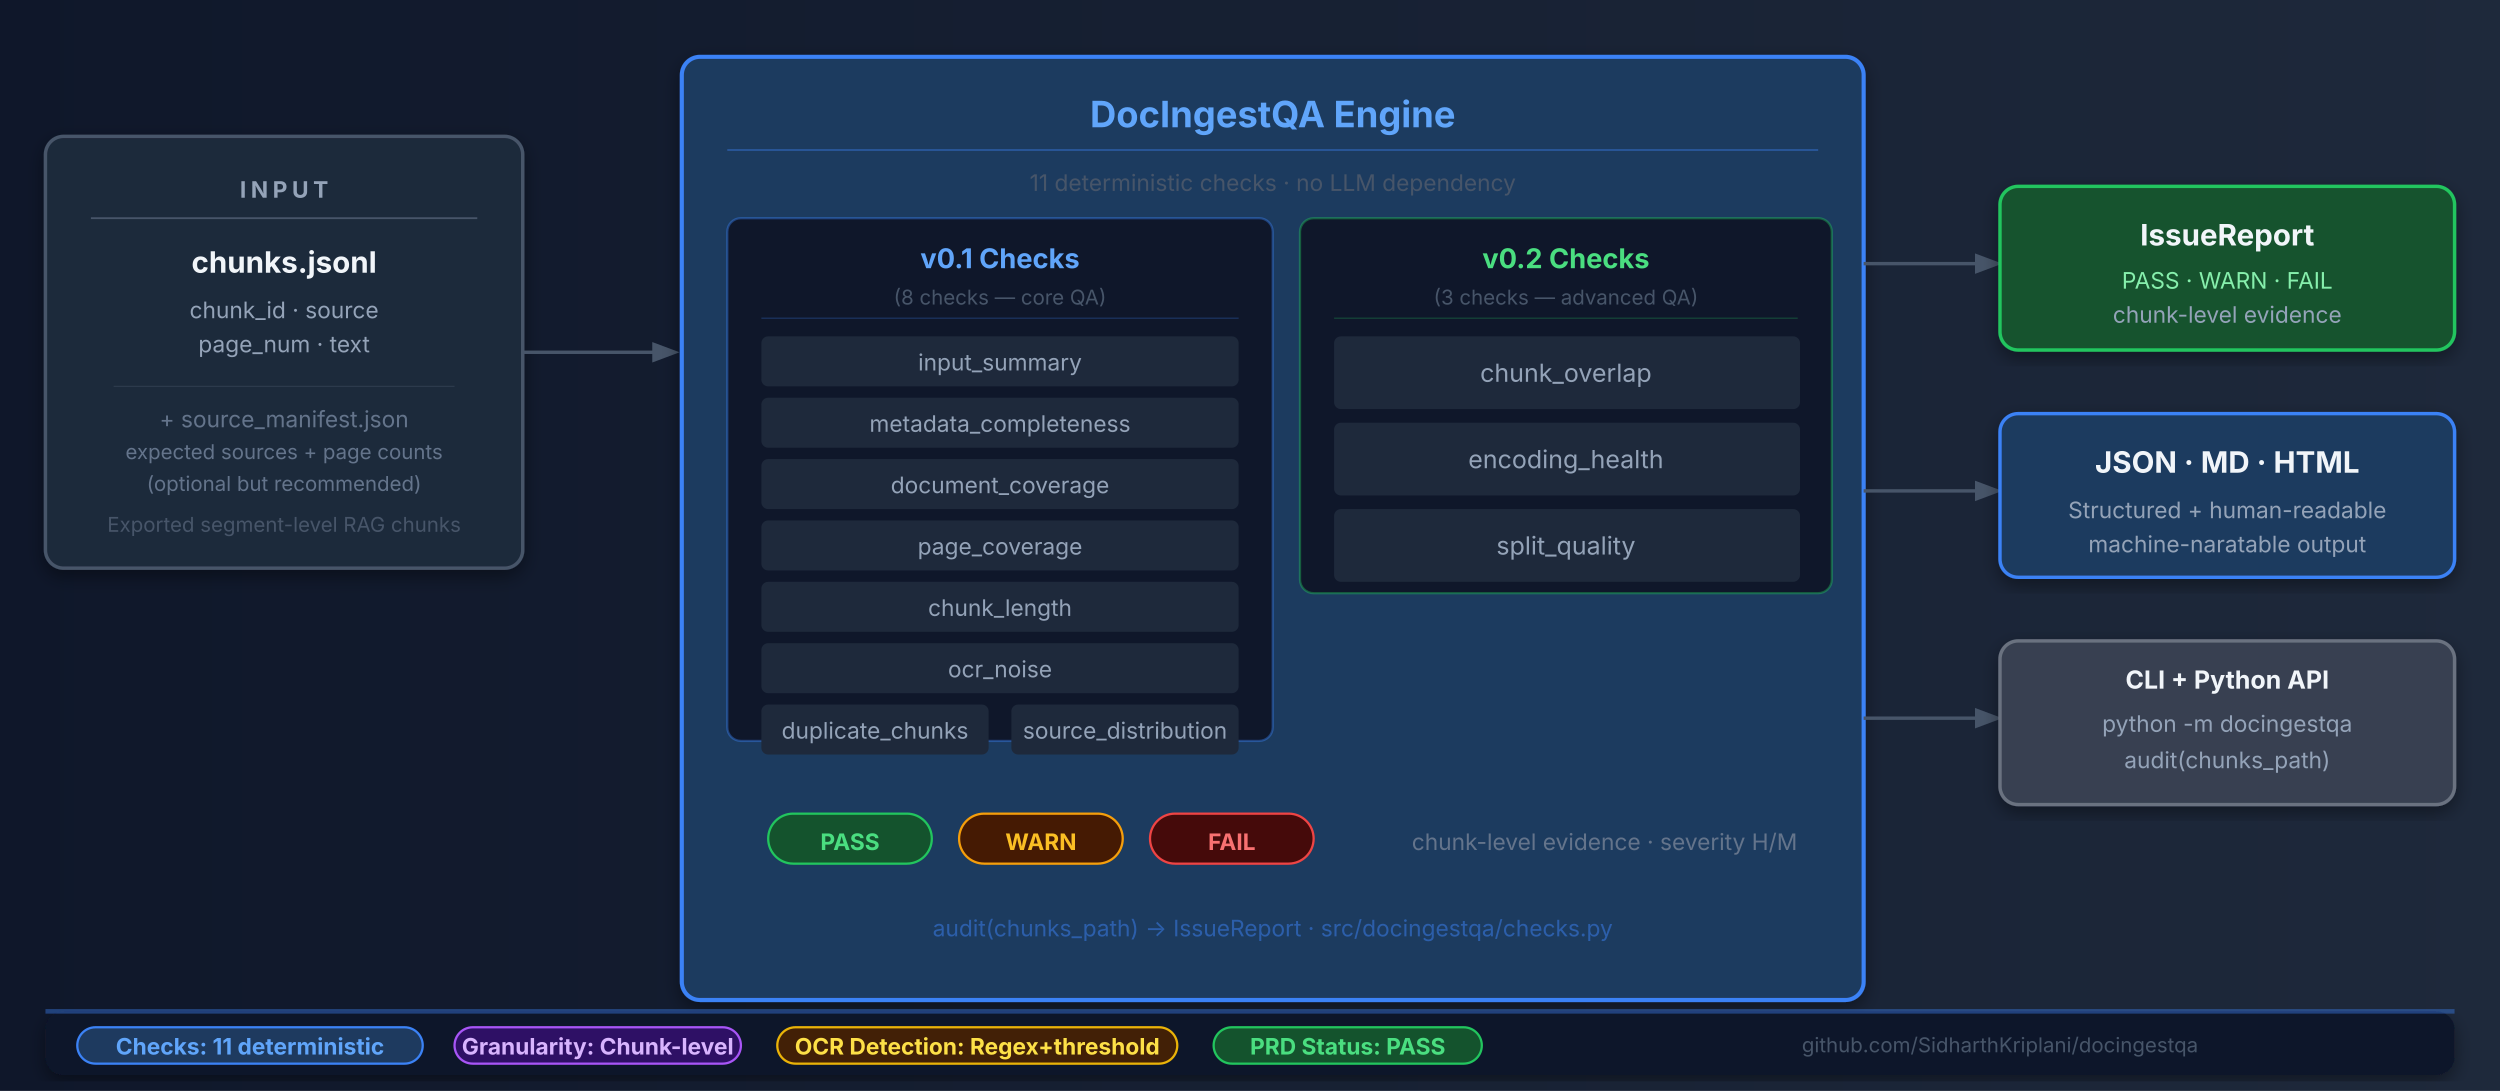
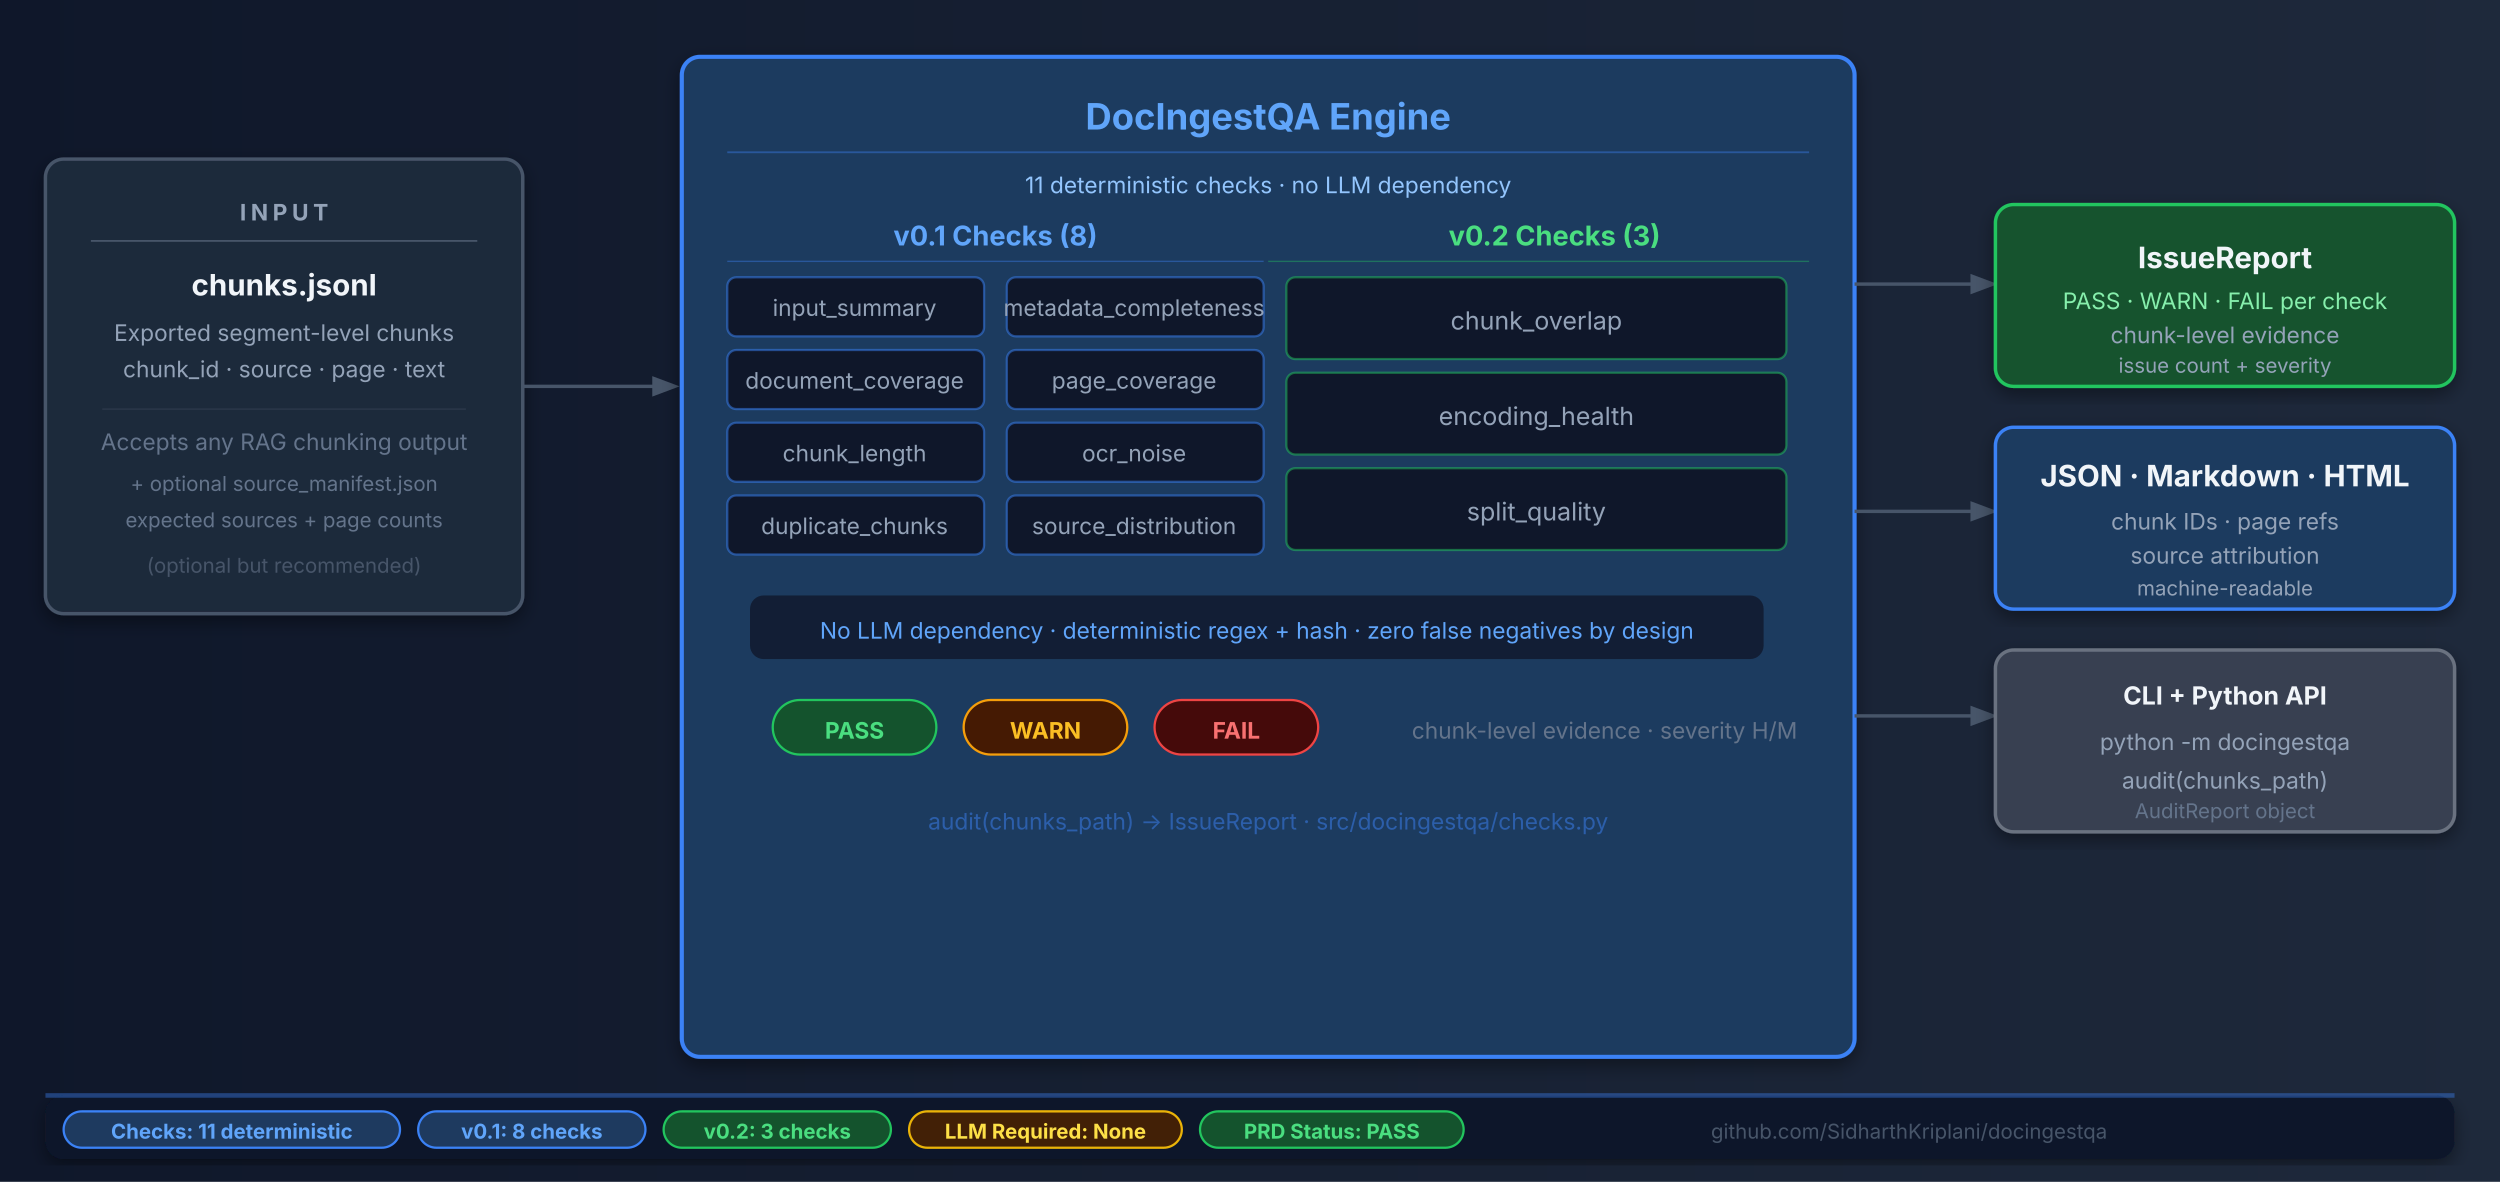
- <svg xmlns="http://www.w3.org/2000/svg" viewBox="0 0 1100 480" font-family="system-ui, -apple-system, sans-serif">
+ <svg xmlns="http://www.w3.org/2000/svg" viewBox="0 0 1100 520" font-family="system-ui, -apple-system, sans-serif">
  <defs>
    <linearGradient id="bg" x1="0" y1="0" x2="1" y2="0">
      <stop offset="0%" stop-color="#0f172a" />
      <stop offset="100%" stop-color="#1e293b" />
    </linearGradient>
    <filter id="shadow">
      <feDropShadow dx="0" dy="3" stdDeviation="4" flood-color="#000000" flood-opacity="0.4" />
    </filter>
    <marker id="arr" markerWidth="8" markerHeight="8" refX="6" refY="3" orient="auto">
      <path d="M0,0 L0,6 L8,3 z" fill="#475569" />
    </marker>
  </defs>
-   <rect width="1100" height="480" fill="url(#bg)" />
-   <rect x="20" y="60" width="210" height="190" rx="8" fill="#1e293b" stroke="#475569" stroke-width="1.5" filter="url(#shadow)" />
-   <text x="125" y="87" text-anchor="middle" fill="#94a3b8" font-size="10" font-weight="700" letter-spacing="2">INPUT</text>
-   <line x1="40" y1="96" x2="210" y2="96" stroke="#475569" stroke-width="0.8" />
-   <text x="125" y="120" text-anchor="middle" fill="#f1f5f9" font-size="13" font-weight="700">chunks.jsonl</text>
-   <text x="125" y="140" text-anchor="middle" fill="#94a3b8" font-size="10">chunk_id · source</text>
-   <text x="125" y="155" text-anchor="middle" fill="#94a3b8" font-size="10">page_num · text</text>
-   <line x1="50" y1="170" x2="200" y2="170" stroke="#475569" stroke-width="0.5" opacity="0.4" />
-   <text x="125" y="188" text-anchor="middle" fill="#64748b" font-size="10">+ source_manifest.json</text>
-   <text x="125" y="202" text-anchor="middle" fill="#64748b" font-size="9">expected sources + page counts</text>
-   <text x="125" y="216" text-anchor="middle" fill="#64748b" font-size="9">(optional but recommended)</text>
-   <text x="125" y="234" text-anchor="middle" fill="#475569" font-size="9">Exported segment-level RAG chunks</text>
-   <line x1="230" y1="155" x2="296" y2="155" stroke="#475569" stroke-width="1.5" marker-end="url(#arr)" />
-   <rect x="300" y="25" width="520" height="415" rx="8" fill="#1e3a5f" stroke="#3b82f6" stroke-width="1.8" filter="url(#shadow)" />
-   <text x="560" y="56" text-anchor="middle" fill="#60a5fa" font-size="16" font-weight="700">DocIngestQA Engine</text>
-   <line x1="320" y1="66" x2="800" y2="66" stroke="#3b82f6" stroke-width="0.8" opacity="0.4" />
-   <text x="560" y="84" text-anchor="middle" fill="#475569" font-size="10">11 deterministic checks · no LLM dependency</text>
-   <rect x="320" y="96" width="240" height="230" rx="6" fill="#0f172a" stroke="#3b82f6" stroke-width="1" stroke-opacity="0.4" />
-   <text x="440" y="118" text-anchor="middle" fill="#60a5fa" font-size="12" font-weight="700">v0.1 Checks</text>
-   <text x="440" y="134" text-anchor="middle" fill="#475569" font-size="9">(8 checks — core QA)</text>
-   <line x1="335" y1="140" x2="545" y2="140" stroke="#3b82f6" stroke-width="0.5" opacity="0.3" />
-   <rect x="335" y="148" width="210" height="22" rx="3" fill="#1e293b" />
-   <text x="440" y="163" text-anchor="middle" fill="#94a3b8" font-size="10">input_summary</text>
-   <rect x="335" y="175" width="210" height="22" rx="3" fill="#1e293b" />
-   <text x="440" y="190" text-anchor="middle" fill="#94a3b8" font-size="10">metadata_completeness</text>
-   <rect x="335" y="202" width="210" height="22" rx="3" fill="#1e293b" />
-   <text x="440" y="217" text-anchor="middle" fill="#94a3b8" font-size="10">document_coverage</text>
-   <rect x="335" y="229" width="210" height="22" rx="3" fill="#1e293b" />
-   <text x="440" y="244" text-anchor="middle" fill="#94a3b8" font-size="10">page_coverage</text>
-   <rect x="335" y="256" width="210" height="22" rx="3" fill="#1e293b" />
-   <text x="440" y="271" text-anchor="middle" fill="#94a3b8" font-size="10">chunk_length</text>
-   <rect x="335" y="283" width="210" height="22" rx="3" fill="#1e293b" />
-   <text x="440" y="298" text-anchor="middle" fill="#94a3b8" font-size="10">ocr_noise</text>
-   <rect x="335" y="310" width="100" height="22" rx="3" fill="#1e293b" />
-   <text x="385" y="325" text-anchor="middle" fill="#94a3b8" font-size="10">duplicate_chunks</text>
-   <rect x="445" y="310" width="100" height="22" rx="3" fill="#1e293b" />
-   <text x="495" y="325" text-anchor="middle" fill="#94a3b8" font-size="10">source_distribution</text>
-   <rect x="572" y="96" width="234" height="165" rx="6" fill="#0f172a" stroke="#22c55e" stroke-width="1" stroke-opacity="0.4" />
-   <text x="689" y="118" text-anchor="middle" fill="#4ade80" font-size="12" font-weight="700">v0.2 Checks</text>
-   <text x="689" y="134" text-anchor="middle" fill="#475569" font-size="9">(3 checks — advanced QA)</text>
-   <line x1="587" y1="140" x2="791" y2="140" stroke="#22c55e" stroke-width="0.5" opacity="0.3" />
-   <rect x="587" y="148" width="205" height="32" rx="3" fill="#1e293b" />
-   <text x="689" y="168" text-anchor="middle" fill="#94a3b8" font-size="11">chunk_overlap</text>
-   <rect x="587" y="186" width="205" height="32" rx="3" fill="#1e293b" />
-   <text x="689" y="206" text-anchor="middle" fill="#94a3b8" font-size="11">encoding_health</text>
-   <rect x="587" y="224" width="205" height="32" rx="3" fill="#1e293b" />
-   <text x="689" y="244" text-anchor="middle" fill="#94a3b8" font-size="11">split_quality</text>
-   <rect x="338" y="358" width="72" height="22" rx="11" fill="#14532d" stroke="#22c55e" stroke-width="1" />
-   <text x="374" y="374" text-anchor="middle" fill="#4ade80" font-size="10" font-weight="700">PASS</text>
-   <rect x="422" y="358" width="72" height="22" rx="11" fill="#451a03" stroke="#f59e0b" stroke-width="1" />
-   <text x="458" y="374" text-anchor="middle" fill="#fbbf24" font-size="10" font-weight="700">WARN</text>
-   <rect x="506" y="358" width="72" height="22" rx="11" fill="#450a0a" stroke="#ef4444" stroke-width="1" />
-   <text x="542" y="374" text-anchor="middle" fill="#f87171" font-size="10" font-weight="700">FAIL</text>
-   <text x="706" y="374" text-anchor="middle" fill="#64748b" font-size="10">chunk-level evidence · severity H/M</text>
-   <text x="560" y="412" text-anchor="middle" fill="#3b82f6" font-size="10" opacity="0.5">audit(chunks_path) → IssueReport · src/docingestqa/checks.py</text>
-   <line x1="820" y1="116" x2="878" y2="116" stroke="#475569" stroke-width="1.5" marker-end="url(#arr)" />
-   <line x1="820" y1="216" x2="878" y2="216" stroke="#475569" stroke-width="1.5" marker-end="url(#arr)" />
-   <line x1="820" y1="316" x2="878" y2="316" stroke="#475569" stroke-width="1.5" marker-end="url(#arr)" />
-   <rect x="880" y="82" width="200" height="72" rx="8" fill="#14532d" stroke="#22c55e" stroke-width="1.5" filter="url(#shadow)" />
-   <text x="980" y="108" text-anchor="middle" fill="#f1f5f9" font-size="13" font-weight="700">IssueReport</text>
-   <text x="980" y="127" text-anchor="middle" fill="#86efac" font-size="10">PASS · WARN · FAIL</text>
-   <text x="980" y="142" text-anchor="middle" fill="#94a3b8" font-size="10">chunk-level evidence</text>
-   <rect x="880" y="182" width="200" height="72" rx="8" fill="#1e3a5f" stroke="#3b82f6" stroke-width="1.5" filter="url(#shadow)" />
-   <text x="980" y="208" text-anchor="middle" fill="#f1f5f9" font-size="13" font-weight="700">JSON · MD · HTML</text>
-   <text x="980" y="228" text-anchor="middle" fill="#94a3b8" font-size="10">Structured + human-readable</text>
-   <text x="980" y="243" text-anchor="middle" fill="#94a3b8" font-size="10">machine-naratable output</text>
-   <rect x="880" y="282" width="200" height="72" rx="8" fill="#374151" stroke="#6b7280" stroke-width="1.5" filter="url(#shadow)" />
-   <text x="980" y="303" text-anchor="middle" fill="#f1f5f9" font-size="11" font-weight="700">CLI + Python API</text>
-   <text x="980" y="322" text-anchor="middle" fill="#94a3b8" font-size="10">python -m docingestqa</text>
-   <text x="980" y="338" text-anchor="middle" fill="#94a3b8" font-size="10">audit(chunks_path)</text>
-   <rect x="20" y="445" width="1060" height="28" rx="8" fill="#0f172a" filter="url(#shadow)" />
-   <line x1="20" y1="445" x2="1080" y2="445" stroke="#3b82f6" stroke-width="2" opacity="0.4" />
-   <rect x="34" y="452" width="152" height="16" rx="8" fill="#1e3a5f" stroke="#3b82f6" stroke-width="1" />
-   <text x="110" y="464" text-anchor="middle" fill="#60a5fa" font-size="10" font-weight="700">Checks: 11 deterministic</text>
-   <rect x="200" y="452" width="126" height="16" rx="8" fill="#2e1065" stroke="#a855f7" stroke-width="1" />
-   <text x="263" y="464" text-anchor="middle" fill="#d8b4fe" font-size="10" font-weight="700">Granularity: Chunk-level</text>
-   <rect x="342" y="452" width="176" height="16" rx="8" fill="#422006" stroke="#eab308" stroke-width="1" />
-   <text x="430" y="464" text-anchor="middle" fill="#fde047" font-size="10" font-weight="700">OCR Detection: Regex+threshold</text>
-   <rect x="534" y="452" width="118" height="16" rx="8" fill="#14532d" stroke="#22c55e" stroke-width="1" />
-   <text x="593" y="464" text-anchor="middle" fill="#4ade80" font-size="10" font-weight="700">PRD Status: PASS</text>
-   <text x="880" y="463" text-anchor="middle" fill="#475569" font-size="9">github.com/SidharthKriplani/docingestqa</text>
+   <rect width="1100" height="520" fill="url(#bg)" />
+   <rect x="20" y="70" width="210" height="200" rx="8" fill="#1e293b" stroke="#475569" stroke-width="1.5" filter="url(#shadow)" />
+   <text x="125" y="97" text-anchor="middle" fill="#94a3b8" font-size="10" font-weight="700" letter-spacing="2">INPUT</text>
+   <line x1="40" y1="106" x2="210" y2="106" stroke="#475569" stroke-width="0.8" />
+   <text x="125" y="130" text-anchor="middle" fill="#f1f5f9" font-size="13" font-weight="700">chunks.jsonl</text>
+   <text x="125" y="150" text-anchor="middle" fill="#94a3b8" font-size="10">Exported segment-level chunks</text>
+   <text x="125" y="166" text-anchor="middle" fill="#94a3b8" font-size="10">chunk_id · source · page · text</text>
+   <line x1="45" y1="180" x2="205" y2="180" stroke="#475569" stroke-width="0.5" opacity="0.4" />
+   <text x="125" y="198" text-anchor="middle" fill="#64748b" font-size="10">Accepts any RAG chunking output</text>
+   <text x="125" y="216" text-anchor="middle" fill="#64748b" font-size="9">+ optional source_manifest.json</text>
+   <text x="125" y="232" text-anchor="middle" fill="#64748b" font-size="9">expected sources + page counts</text>
+   <text x="125" y="252" text-anchor="middle" fill="#475569" font-size="9">(optional but recommended)</text>
+   <line x1="230" y1="170" x2="296" y2="170" stroke="#475569" stroke-width="1.5" marker-end="url(#arr)" />
+   <rect x="300" y="25" width="516" height="440" rx="8" fill="#1e3a5f" stroke="#3b82f6" stroke-width="1.8" filter="url(#shadow)" />
+   <text x="558" y="57" text-anchor="middle" fill="#60a5fa" font-size="16" font-weight="700">DocIngestQA Engine</text>
+   <line x1="320" y1="67" x2="796" y2="67" stroke="#3b82f6" stroke-width="0.8" opacity="0.4" />
+   <text x="558" y="85" text-anchor="middle" fill="#93c5fd" font-size="10">11 deterministic checks · no LLM dependency</text>
+   <text x="438" y="108" text-anchor="middle" fill="#60a5fa" font-size="12" font-weight="700">v0.1 Checks (8)</text>
+   <line x1="320" y1="115" x2="556" y2="115" stroke="#3b82f6" stroke-width="0.6" opacity="0.4" />
+   <rect x="320" y="122" width="113" height="26" rx="4" fill="#0f172a" stroke="#3b82f6" stroke-width="1" stroke-opacity="0.5" />
+   <text x="376" y="139" text-anchor="middle" fill="#94a3b8" font-size="10">input_summary</text>
+   <rect x="443" y="122" width="113" height="26" rx="4" fill="#0f172a" stroke="#3b82f6" stroke-width="1" stroke-opacity="0.5" />
+   <text x="499" y="139" text-anchor="middle" fill="#94a3b8" font-size="10">metadata_completeness</text>
+   <rect x="320" y="154" width="113" height="26" rx="4" fill="#0f172a" stroke="#3b82f6" stroke-width="1" stroke-opacity="0.5" />
+   <text x="376" y="171" text-anchor="middle" fill="#94a3b8" font-size="10">document_coverage</text>
+   <rect x="443" y="154" width="113" height="26" rx="4" fill="#0f172a" stroke="#3b82f6" stroke-width="1" stroke-opacity="0.5" />
+   <text x="499" y="171" text-anchor="middle" fill="#94a3b8" font-size="10">page_coverage</text>
+   <rect x="320" y="186" width="113" height="26" rx="4" fill="#0f172a" stroke="#3b82f6" stroke-width="1" stroke-opacity="0.5" />
+   <text x="376" y="203" text-anchor="middle" fill="#94a3b8" font-size="10">chunk_length</text>
+   <rect x="443" y="186" width="113" height="26" rx="4" fill="#0f172a" stroke="#3b82f6" stroke-width="1" stroke-opacity="0.5" />
+   <text x="499" y="203" text-anchor="middle" fill="#94a3b8" font-size="10">ocr_noise</text>
+   <rect x="320" y="218" width="113" height="26" rx="4" fill="#0f172a" stroke="#3b82f6" stroke-width="1" stroke-opacity="0.5" />
+   <text x="376" y="235" text-anchor="middle" fill="#94a3b8" font-size="10">duplicate_chunks</text>
+   <rect x="443" y="218" width="113" height="26" rx="4" fill="#0f172a" stroke="#3b82f6" stroke-width="1" stroke-opacity="0.5" />
+   <text x="499" y="235" text-anchor="middle" fill="#94a3b8" font-size="10">source_distribution</text>
+   <text x="684" y="108" text-anchor="middle" fill="#4ade80" font-size="12" font-weight="700">v0.2 Checks (3)</text>
+   <line x1="558" y1="115" x2="796" y2="115" stroke="#22c55e" stroke-width="0.6" opacity="0.4" />
+   <rect x="566" y="122" width="220" height="36" rx="4" fill="#0f172a" stroke="#22c55e" stroke-width="1" stroke-opacity="0.5" />
+   <text x="676" y="145" text-anchor="middle" fill="#94a3b8" font-size="11">chunk_overlap</text>
+   <rect x="566" y="164" width="220" height="36" rx="4" fill="#0f172a" stroke="#22c55e" stroke-width="1" stroke-opacity="0.5" />
+   <text x="676" y="187" text-anchor="middle" fill="#94a3b8" font-size="11">encoding_health</text>
+   <rect x="566" y="206" width="220" height="36" rx="4" fill="#0f172a" stroke="#22c55e" stroke-width="1" stroke-opacity="0.5" />
+   <text x="676" y="229" text-anchor="middle" fill="#94a3b8" font-size="11">split_quality</text>
+   <rect x="330" y="262" width="446" height="28" rx="6" fill="#0f172a" opacity="0.8" />
+   <text x="553" y="281" text-anchor="middle" fill="#60a5fa" font-size="10">No LLM dependency · deterministic regex + hash · zero false negatives by design</text>
+   <rect x="340" y="308" width="72" height="24" rx="12" fill="#14532d" stroke="#22c55e" stroke-width="1" />
+   <text x="376" y="325" text-anchor="middle" fill="#4ade80" font-size="10" font-weight="700">PASS</text>
+   <rect x="424" y="308" width="72" height="24" rx="12" fill="#451a03" stroke="#f59e0b" stroke-width="1" />
+   <text x="460" y="325" text-anchor="middle" fill="#fbbf24" font-size="10" font-weight="700">WARN</text>
+   <rect x="508" y="308" width="72" height="24" rx="12" fill="#450a0a" stroke="#ef4444" stroke-width="1" />
+   <text x="544" y="325" text-anchor="middle" fill="#f87171" font-size="10" font-weight="700">FAIL</text>
+   <text x="706" y="325" text-anchor="middle" fill="#64748b" font-size="10">chunk-level evidence · severity H/M</text>
+   <text x="558" y="365" text-anchor="middle" fill="#3b82f6" font-size="10" opacity="0.5">audit(chunks_path) → IssueReport · src/docingestqa/checks.py</text>
+   <line x1="816" y1="125" x2="876" y2="125" stroke="#475569" stroke-width="1.5" marker-end="url(#arr)" />
+   <line x1="816" y1="225" x2="876" y2="225" stroke="#475569" stroke-width="1.5" marker-end="url(#arr)" />
+   <line x1="816" y1="315" x2="876" y2="315" stroke="#475569" stroke-width="1.5" marker-end="url(#arr)" />
+   <rect x="878" y="90" width="202" height="80" rx="8" fill="#14532d" stroke="#22c55e" stroke-width="1.5" filter="url(#shadow)" />
+   <text x="979" y="118" text-anchor="middle" fill="#f1f5f9" font-size="13" font-weight="700">IssueReport</text>
+   <text x="979" y="136" text-anchor="middle" fill="#86efac" font-size="10">PASS · WARN · FAIL per check</text>
+   <text x="979" y="151" text-anchor="middle" fill="#94a3b8" font-size="10">chunk-level evidence</text>
+   <text x="979" y="164" text-anchor="middle" fill="#94a3b8" font-size="9">issue count + severity</text>
+   <rect x="878" y="188" width="202" height="80" rx="8" fill="#1e3a5f" stroke="#3b82f6" stroke-width="1.5" filter="url(#shadow)" />
+   <text x="979" y="214" text-anchor="middle" fill="#f1f5f9" font-size="13" font-weight="700">JSON · Markdown · HTML</text>
+   <text x="979" y="233" text-anchor="middle" fill="#94a3b8" font-size="10">chunk IDs · page refs</text>
+   <text x="979" y="248" text-anchor="middle" fill="#94a3b8" font-size="10">source attribution</text>
+   <text x="979" y="262" text-anchor="middle" fill="#94a3b8" font-size="9">machine-readable</text>
+   <rect x="878" y="286" width="202" height="80" rx="8" fill="#374151" stroke="#6b7280" stroke-width="1.5" filter="url(#shadow)" />
+   <text x="979" y="310" text-anchor="middle" fill="#f1f5f9" font-size="11" font-weight="700">CLI + Python API</text>
+   <text x="979" y="330" text-anchor="middle" fill="#94a3b8" font-size="10">python -m docingestqa</text>
+   <text x="979" y="347" text-anchor="middle" fill="#94a3b8" font-size="10">audit(chunks_path)</text>
+   <text x="979" y="360" text-anchor="middle" fill="#64748b" font-size="9">AuditReport object</text>
+   <rect x="20" y="482" width="1060" height="28" rx="8" fill="#0f172a" filter="url(#shadow)" />
+   <line x1="20" y1="482" x2="1080" y2="482" stroke="#3b82f6" stroke-width="2" opacity="0.4" />
+   <rect x="28" y="489" width="148" height="16" rx="8" fill="#1e3a5f" stroke="#3b82f6" stroke-width="1" />
+   <text x="102" y="501" text-anchor="middle" fill="#60a5fa" font-size="9" font-weight="700">Checks: 11 deterministic</text>
+   <rect x="184" y="489" width="100" height="16" rx="8" fill="#1e3a5f" stroke="#3b82f6" stroke-width="1" />
+   <text x="234" y="501" text-anchor="middle" fill="#60a5fa" font-size="9" font-weight="700">v0.1: 8 checks</text>
+   <rect x="292" y="489" width="100" height="16" rx="8" fill="#14532d" stroke="#22c55e" stroke-width="1" />
+   <text x="342" y="501" text-anchor="middle" fill="#4ade80" font-size="9" font-weight="700">v0.2: 3 checks</text>
+   <rect x="400" y="489" width="120" height="16" rx="8" fill="#422006" stroke="#eab308" stroke-width="1" />
+   <text x="460" y="501" text-anchor="middle" fill="#fde047" font-size="9" font-weight="700">LLM Required: None</text>
+   <rect x="528" y="489" width="116" height="16" rx="8" fill="#14532d" stroke="#22c55e" stroke-width="1" />
+   <text x="586" y="501" text-anchor="middle" fill="#4ade80" font-size="9" font-weight="700">PRD Status: PASS</text>
+   <text x="840" y="501" text-anchor="middle" fill="#475569" font-size="9">github.com/SidharthKriplani/docingestqa</text>
</svg>
